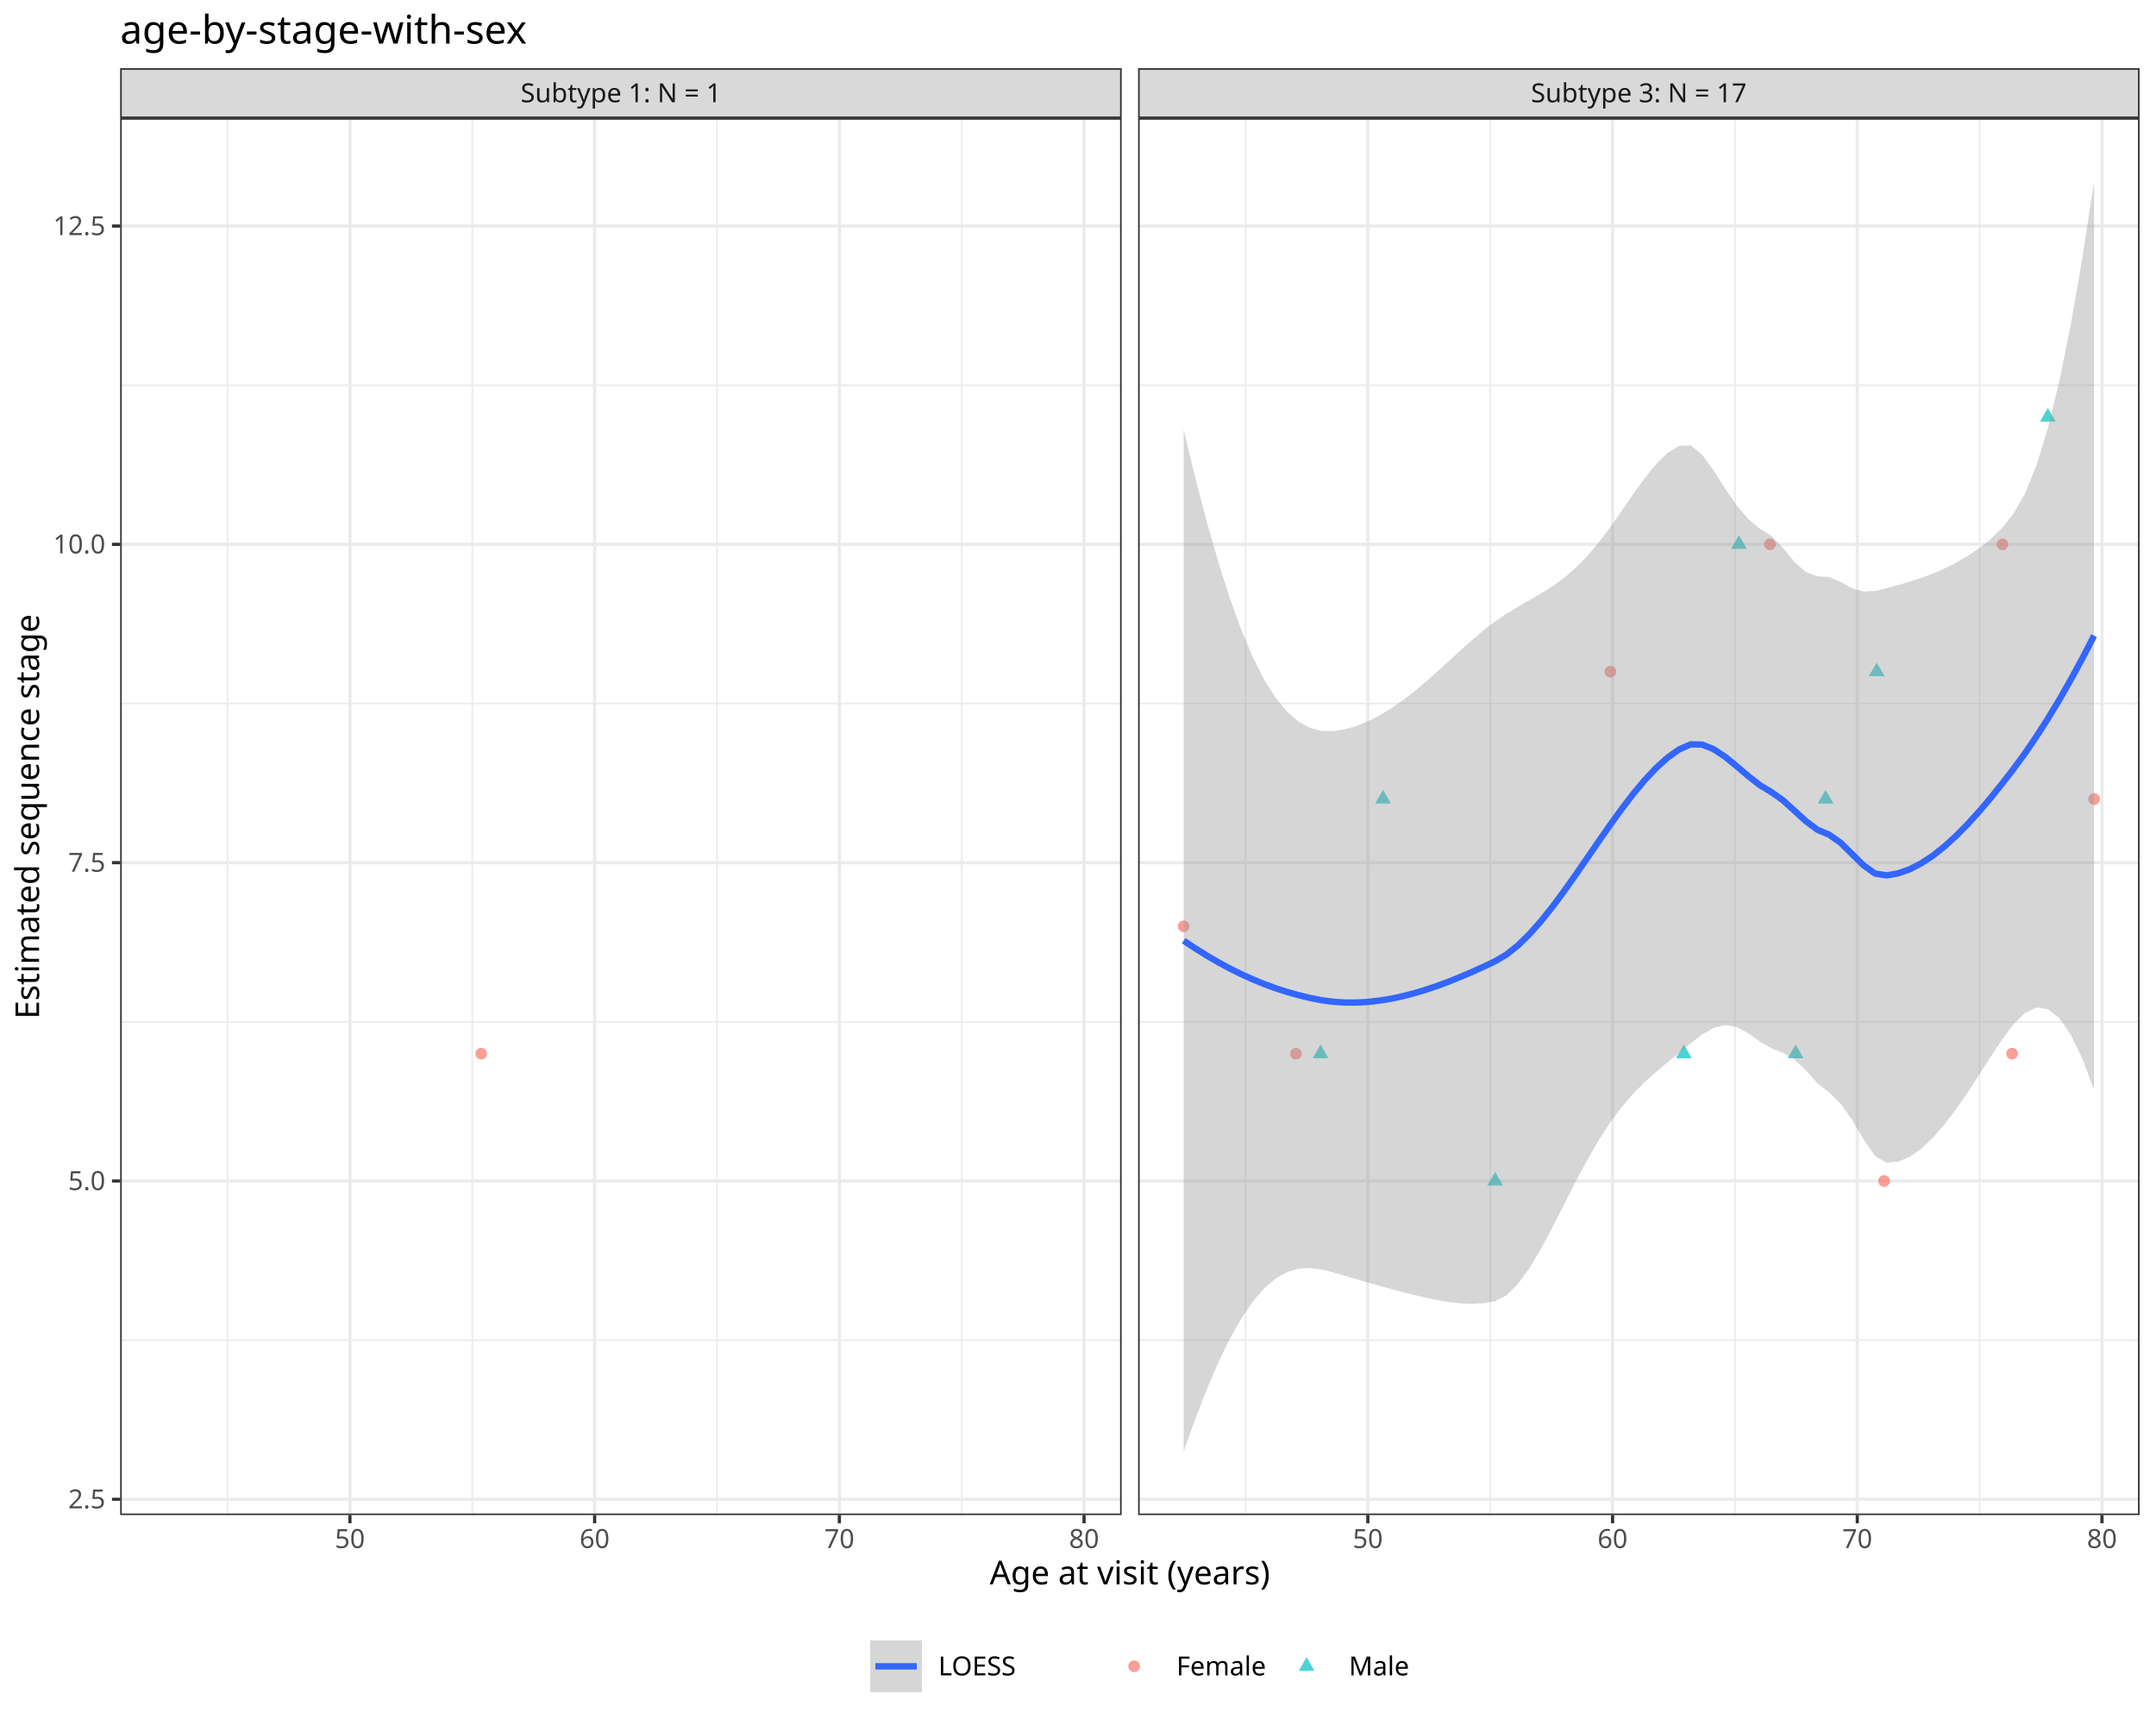
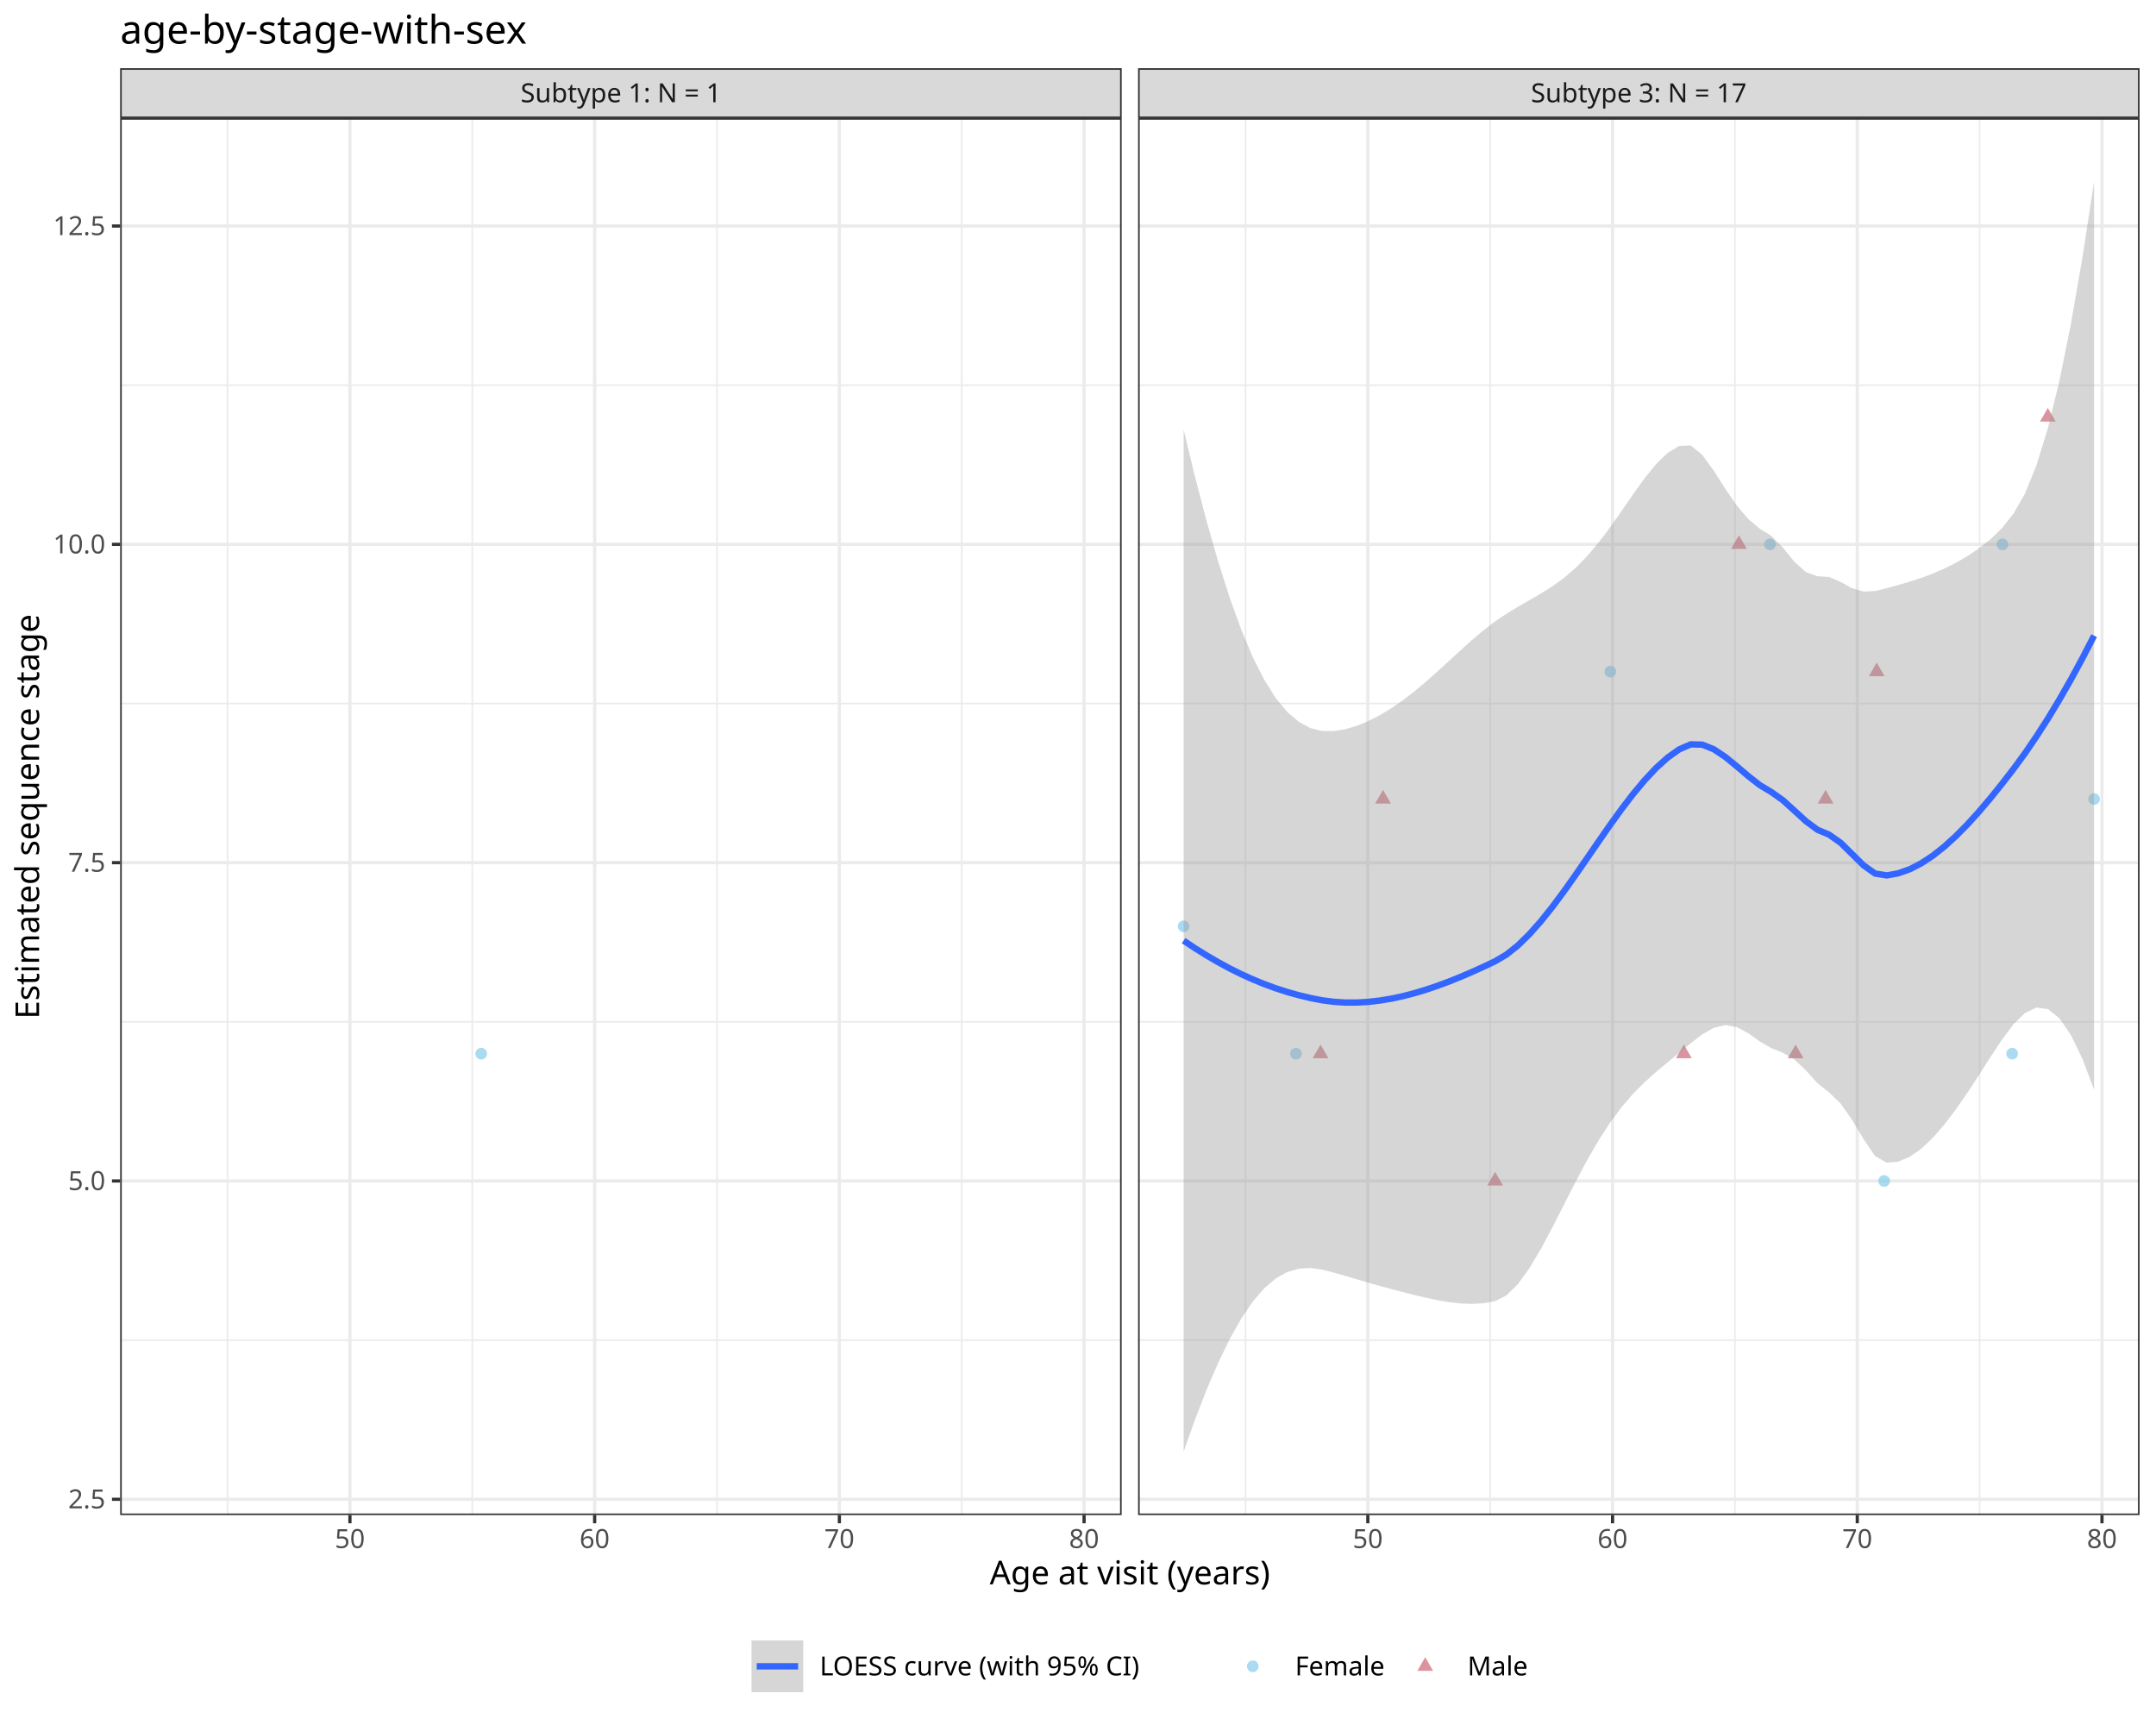
<svg xmlns="http://www.w3.org/2000/svg" class="svglite" data-engine-version="2.0" width="720.00pt" height="576.00pt" viewBox="0 0 720.00 576.00">
  <defs>
    <style type="text/css">
    .svglite line, .svglite polyline, .svglite polygon, .svglite path, .svglite rect, .svglite circle {
      fill: none;
      stroke: #000000;
      stroke-linecap: round;
      stroke-linejoin: round;
      stroke-miterlimit: 10.00;
    }
  </style>
  </defs>
  <rect width="100%" height="100%" style="stroke: none; fill: #FFFFFF;" />
  <defs>
    <clipPath id="cpMC4wMHw3MjAuMDB8MC4wMHw1NzYuMDA=">
      <rect x="0.00" y="0.00" width="720.00" height="576.00" />
    </clipPath>
  </defs>
  <g clip-path="url(#cpMC4wMHw3MjAuMDB8MC4wMHw1NzYuMDA=)">
    <rect x="0.00" y="0.00" width="720.00" height="576.00" style="stroke-width: 1.07; stroke: #FFFFFF; fill: #FFFFFF;" />
  </g>
  <defs>
    <clipPath id="cpNDAuMTN8Mzc0LjU5fDM5LjQzfDUwNS45MQ==">
      <rect x="40.13" y="39.43" width="334.45" height="466.48" />
    </clipPath>
  </defs>
  <g clip-path="url(#cpNDAuMTN8Mzc0LjU5fDM5LjQzfDUwNS45MQ==)">
    <rect x="40.13" y="39.43" width="334.45" height="466.48" style="stroke-width: 1.07; stroke: none; fill: #FFFFFF;" />
    <polyline points="40.13,447.49 374.59,447.49 " style="stroke-width: 0.53; stroke: #EBEBEB; stroke-linecap: butt;" />
    <polyline points="40.13,341.20 374.59,341.20 " style="stroke-width: 0.53; stroke: #EBEBEB; stroke-linecap: butt;" />
    <polyline points="40.13,234.91 374.59,234.91 " style="stroke-width: 0.53; stroke: #EBEBEB; stroke-linecap: butt;" />
    <polyline points="40.13,128.62 374.59,128.62 " style="stroke-width: 0.53; stroke: #EBEBEB; stroke-linecap: butt;" />
    <polyline points="76.00,505.91 76.00,39.43 " style="stroke-width: 0.53; stroke: #EBEBEB; stroke-linecap: butt;" />
    <polyline points="157.72,505.91 157.72,39.43 " style="stroke-width: 0.53; stroke: #EBEBEB; stroke-linecap: butt;" />
    <polyline points="239.45,505.91 239.45,39.43 " style="stroke-width: 0.53; stroke: #EBEBEB; stroke-linecap: butt;" />
    <polyline points="321.17,505.91 321.17,39.43 " style="stroke-width: 0.53; stroke: #EBEBEB; stroke-linecap: butt;" />
    <polyline points="40.13,500.63 374.59,500.63 " style="stroke-width: 1.07; stroke: #EBEBEB; stroke-linecap: butt;" />
    <polyline points="40.13,394.34 374.59,394.34 " style="stroke-width: 1.07; stroke: #EBEBEB; stroke-linecap: butt;" />
    <polyline points="40.13,288.06 374.59,288.06 " style="stroke-width: 1.07; stroke: #EBEBEB; stroke-linecap: butt;" />
    <polyline points="40.13,181.77 374.59,181.77 " style="stroke-width: 1.07; stroke: #EBEBEB; stroke-linecap: butt;" />
    <polyline points="40.13,75.48 374.59,75.48 " style="stroke-width: 1.07; stroke: #EBEBEB; stroke-linecap: butt;" />
    <polyline points="116.86,505.91 116.86,39.43 " style="stroke-width: 1.07; stroke: #EBEBEB; stroke-linecap: butt;" />
    <polyline points="198.58,505.91 198.58,39.43 " style="stroke-width: 1.07; stroke: #EBEBEB; stroke-linecap: butt;" />
    <polyline points="280.31,505.91 280.31,39.43 " style="stroke-width: 1.07; stroke: #EBEBEB; stroke-linecap: butt;" />
    <polyline points="362.03,505.91 362.03,39.43 " style="stroke-width: 1.07; stroke: #EBEBEB; stroke-linecap: butt;" />
-     <circle cx="160.70" cy="351.83" r="1.95" style="stroke-width: 0.71; stroke: none; fill: #F8766D; fill-opacity: 0.70;" />
+     <circle cx="160.70" cy="351.83" r="1.95" style="stroke-width: 0.71; stroke: none; fill: #88CCEE; fill-opacity: 0.70;" />
    <rect x="40.13" y="39.43" width="334.45" height="466.48" style="stroke-width: 1.07; stroke: #333333;" />
  </g>
  <g clip-path="url(#cpMC4wMHw3MjAuMDB8MC4wMHw1NzYuMDA=)">
</g>
  <defs>
    <clipPath id="cpMzgwLjA3fDcxNC41MnwzOS40M3w1MDUuOTE=">
      <rect x="380.07" y="39.43" width="334.45" height="466.48" />
    </clipPath>
  </defs>
  <g clip-path="url(#cpMzgwLjA3fDcxNC41MnwzOS40M3w1MDUuOTE=)">
    <rect x="380.07" y="39.43" width="334.45" height="466.48" style="stroke-width: 1.07; stroke: none; fill: #FFFFFF;" />
    <polyline points="380.07,447.49 714.52,447.49 " style="stroke-width: 0.53; stroke: #EBEBEB; stroke-linecap: butt;" />
    <polyline points="380.07,341.20 714.52,341.20 " style="stroke-width: 0.53; stroke: #EBEBEB; stroke-linecap: butt;" />
    <polyline points="380.07,234.91 714.52,234.91 " style="stroke-width: 0.53; stroke: #EBEBEB; stroke-linecap: butt;" />
    <polyline points="380.07,128.62 714.52,128.62 " style="stroke-width: 0.53; stroke: #EBEBEB; stroke-linecap: butt;" />
    <polyline points="415.93,505.91 415.93,39.43 " style="stroke-width: 0.53; stroke: #EBEBEB; stroke-linecap: butt;" />
    <polyline points="497.66,505.91 497.66,39.43 " style="stroke-width: 0.53; stroke: #EBEBEB; stroke-linecap: butt;" />
    <polyline points="579.38,505.91 579.38,39.43 " style="stroke-width: 0.53; stroke: #EBEBEB; stroke-linecap: butt;" />
    <polyline points="661.10,505.91 661.10,39.43 " style="stroke-width: 0.53; stroke: #EBEBEB; stroke-linecap: butt;" />
    <polyline points="380.07,500.63 714.52,500.63 " style="stroke-width: 1.07; stroke: #EBEBEB; stroke-linecap: butt;" />
    <polyline points="380.07,394.34 714.52,394.34 " style="stroke-width: 1.07; stroke: #EBEBEB; stroke-linecap: butt;" />
    <polyline points="380.07,288.06 714.52,288.06 " style="stroke-width: 1.07; stroke: #EBEBEB; stroke-linecap: butt;" />
    <polyline points="380.07,181.77 714.52,181.77 " style="stroke-width: 1.07; stroke: #EBEBEB; stroke-linecap: butt;" />
    <polyline points="380.07,75.48 714.52,75.48 " style="stroke-width: 1.07; stroke: #EBEBEB; stroke-linecap: butt;" />
    <polyline points="456.79,505.91 456.79,39.43 " style="stroke-width: 1.07; stroke: #EBEBEB; stroke-linecap: butt;" />
    <polyline points="538.52,505.91 538.52,39.43 " style="stroke-width: 1.07; stroke: #EBEBEB; stroke-linecap: butt;" />
    <polyline points="620.24,505.91 620.24,39.43 " style="stroke-width: 1.07; stroke: #EBEBEB; stroke-linecap: butt;" />
    <polyline points="701.96,505.91 701.96,39.43 " style="stroke-width: 1.07; stroke: #EBEBEB; stroke-linecap: butt;" />
-     <polygon points="461.86,263.76 464.50,268.32 459.23,268.32 " style="stroke-width: 0.71; stroke: none; fill: #00BFC4; fill-opacity: 0.70;" />
-     <polygon points="562.33,348.79 564.97,353.35 559.70,353.35 " style="stroke-width: 0.71; stroke: none; fill: #00BFC4; fill-opacity: 0.70;" />
-     <circle cx="671.96" cy="351.83" r="1.95" style="stroke-width: 0.71; stroke: none; fill: #F8766D; fill-opacity: 0.70;" />
-     <polygon points="441.00,348.79 443.63,353.35 438.37,353.35 " style="stroke-width: 0.71; stroke: none; fill: #00BFC4; fill-opacity: 0.70;" />
-     <circle cx="668.75" cy="181.77" r="1.95" style="stroke-width: 0.71; stroke: none; fill: #F8766D; fill-opacity: 0.70;" />
-     <polygon points="683.88,136.21 686.51,140.77 681.25,140.77 " style="stroke-width: 0.71; stroke: none; fill: #00BFC4; fill-opacity: 0.70;" />
-     <circle cx="591.08" cy="181.77" r="1.95" style="stroke-width: 0.71; stroke: none; fill: #F8766D; fill-opacity: 0.70;" />
-     <polygon points="580.72,178.73 583.36,183.29 578.09,183.29 " style="stroke-width: 0.71; stroke: none; fill: #00BFC4; fill-opacity: 0.70;" />
-     <circle cx="395.27" cy="309.31" r="1.95" style="stroke-width: 0.71; stroke: none; fill: #F8766D; fill-opacity: 0.70;" />
-     <circle cx="432.79" cy="351.83" r="1.95" style="stroke-width: 0.71; stroke: none; fill: #F8766D; fill-opacity: 0.70;" />
-     <polygon points="599.65,348.79 602.29,353.35 597.02,353.35 " style="stroke-width: 0.71; stroke: none; fill: #00BFC4; fill-opacity: 0.70;" />
-     <polygon points="626.73,221.24 629.36,225.80 624.09,225.80 " style="stroke-width: 0.71; stroke: none; fill: #00BFC4; fill-opacity: 0.70;" />
-     <circle cx="537.77" cy="224.28" r="1.95" style="stroke-width: 0.71; stroke: none; fill: #F8766D; fill-opacity: 0.70;" />
-     <polygon points="609.66,263.76 612.29,268.32 607.02,268.32 " style="stroke-width: 0.71; stroke: none; fill: #00BFC4; fill-opacity: 0.70;" />
-     <circle cx="699.32" cy="266.80" r="1.95" style="stroke-width: 0.71; stroke: none; fill: #F8766D; fill-opacity: 0.70;" />
-     <polygon points="499.30,391.30 501.93,395.86 496.67,395.86 " style="stroke-width: 0.71; stroke: none; fill: #00BFC4; fill-opacity: 0.70;" />
-     <circle cx="629.21" cy="394.34" r="1.95" style="stroke-width: 0.71; stroke: none; fill: #F8766D; fill-opacity: 0.70;" />
+     <polygon points="461.86,263.76 464.50,268.32 459.23,268.32 " style="stroke-width: 0.71; stroke: none; fill: #CC6677; fill-opacity: 0.70;" />
+     <polygon points="562.33,348.79 564.97,353.35 559.70,353.35 " style="stroke-width: 0.71; stroke: none; fill: #CC6677; fill-opacity: 0.70;" />
+     <circle cx="671.96" cy="351.83" r="1.95" style="stroke-width: 0.71; stroke: none; fill: #88CCEE; fill-opacity: 0.70;" />
+     <polygon points="441.00,348.79 443.63,353.35 438.37,353.35 " style="stroke-width: 0.71; stroke: none; fill: #CC6677; fill-opacity: 0.70;" />
+     <circle cx="668.75" cy="181.77" r="1.95" style="stroke-width: 0.71; stroke: none; fill: #88CCEE; fill-opacity: 0.70;" />
+     <polygon points="683.88,136.21 686.51,140.77 681.25,140.77 " style="stroke-width: 0.71; stroke: none; fill: #CC6677; fill-opacity: 0.70;" />
+     <circle cx="591.08" cy="181.77" r="1.95" style="stroke-width: 0.71; stroke: none; fill: #88CCEE; fill-opacity: 0.70;" />
+     <polygon points="580.72,178.73 583.36,183.29 578.09,183.29 " style="stroke-width: 0.71; stroke: none; fill: #CC6677; fill-opacity: 0.70;" />
+     <circle cx="395.27" cy="309.31" r="1.95" style="stroke-width: 0.71; stroke: none; fill: #88CCEE; fill-opacity: 0.70;" />
+     <circle cx="432.79" cy="351.83" r="1.95" style="stroke-width: 0.71; stroke: none; fill: #88CCEE; fill-opacity: 0.70;" />
+     <polygon points="599.65,348.79 602.29,353.35 597.02,353.35 " style="stroke-width: 0.71; stroke: none; fill: #CC6677; fill-opacity: 0.70;" />
+     <polygon points="626.73,221.24 629.36,225.80 624.09,225.80 " style="stroke-width: 0.71; stroke: none; fill: #CC6677; fill-opacity: 0.70;" />
+     <circle cx="537.77" cy="224.28" r="1.95" style="stroke-width: 0.71; stroke: none; fill: #88CCEE; fill-opacity: 0.70;" />
+     <polygon points="609.66,263.76 612.29,268.32 607.02,268.32 " style="stroke-width: 0.71; stroke: none; fill: #CC6677; fill-opacity: 0.70;" />
+     <circle cx="699.32" cy="266.80" r="1.95" style="stroke-width: 0.71; stroke: none; fill: #88CCEE; fill-opacity: 0.70;" />
+     <polygon points="499.30,391.30 501.93,395.86 496.67,395.86 " style="stroke-width: 0.71; stroke: none; fill: #CC6677; fill-opacity: 0.70;" />
+     <circle cx="629.21" cy="394.34" r="1.95" style="stroke-width: 0.71; stroke: none; fill: #88CCEE; fill-opacity: 0.70;" />
    <polygon points="395.27,143.44 399.12,159.38 402.97,174.10 406.82,187.53 410.66,199.60 414.51,210.24 418.36,219.40 422.21,227.03 426.06,233.13 429.91,237.76 433.76,241.02 437.60,243.11 441.45,244.08 445.30,244.12 449.15,243.52 453.00,242.39 456.85,240.83 460.70,238.87 464.55,236.55 468.39,233.89 472.24,230.93 476.09,227.72 479.94,224.31 483.79,220.79 487.64,217.25 491.49,213.79 495.34,210.53 499.18,207.57 503.03,204.98 506.88,202.64 510.73,200.43 514.58,198.20 518.43,195.77 522.28,192.98 526.13,189.68 529.97,185.76 533.82,181.22 537.67,176.13 541.52,170.65 545.37,165.06 549.22,159.70 553.07,154.95 556.92,151.22 560.76,148.90 564.61,148.73 568.46,151.87 572.31,157.16 576.16,163.21 580.01,168.83 583.86,173.32 587.71,176.57 591.55,178.95 595.40,182.87 599.25,187.61 603.10,191.02 606.95,192.43 610.80,192.64 614.65,194.31 618.49,196.42 622.34,197.53 626.19,197.35 630.04,196.41 633.89,195.35 637.74,194.22 641.59,192.98 645.44,191.54 649.28,189.88 653.13,187.95 656.98,185.72 660.83,183.14 664.68,180.10 668.53,176.37 672.38,171.57 676.23,164.84 680.07,155.41 683.92,142.88 687.77,127.06 691.62,107.98 695.47,85.77 699.32,60.64 699.32,363.87 695.47,353.67 691.62,345.66 687.77,340.04 683.92,336.96 680.07,336.43 676.23,338.27 672.38,342.05 668.53,347.19 664.68,353.02 660.83,359.05 656.98,364.95 653.13,370.50 649.28,375.55 645.44,379.96 641.59,383.59 637.74,386.29 633.89,387.89 630.04,388.22 626.19,386.02 622.34,380.39 618.49,373.91 614.65,368.45 610.80,364.75 606.95,361.71 603.10,357.43 599.25,353.78 595.40,351.54 591.55,350.00 587.71,347.78 583.86,345.02 580.01,342.94 576.16,342.28 572.31,343.21 568.46,345.41 564.61,348.37 560.76,351.55 556.92,354.70 553.07,357.91 549.22,361.36 545.37,365.24 541.52,369.71 537.67,374.90 533.82,380.85 529.97,387.51 526.13,394.73 522.28,402.28 518.43,409.84 514.58,417.04 510.73,423.49 506.88,428.80 503.03,432.58 499.18,434.51 495.34,435.18 491.49,435.39 487.64,435.23 483.79,434.78 479.94,434.12 476.09,433.31 472.24,432.40 468.39,431.43 464.55,430.41 460.70,429.36 456.85,428.26 453.00,427.14 449.15,426.00 445.30,424.89 441.45,423.92 437.60,423.39 433.76,423.63 429.91,424.73 426.06,426.88 422.21,430.17 418.36,434.64 414.51,440.31 410.66,447.13 406.82,455.05 402.97,464.01 399.12,473.91 395.27,484.71 " style="stroke-width: 0.00; stroke: none; stroke-linecap: butt; fill: #999999; fill-opacity: 0.40;" />
    <polyline points="395.27,143.44 399.12,159.38 402.97,174.10 406.82,187.53 410.66,199.60 414.51,210.24 418.36,219.40 422.21,227.03 426.06,233.13 429.91,237.76 433.76,241.02 437.60,243.11 441.45,244.08 445.30,244.12 449.15,243.52 453.00,242.39 456.85,240.83 460.70,238.87 464.55,236.55 468.39,233.89 472.24,230.93 476.09,227.72 479.94,224.31 483.79,220.79 487.64,217.25 491.49,213.79 495.34,210.53 499.18,207.57 503.03,204.98 506.88,202.64 510.73,200.43 514.58,198.20 518.43,195.77 522.28,192.98 526.13,189.68 529.97,185.76 533.82,181.22 537.67,176.13 541.52,170.65 545.37,165.06 549.22,159.70 553.07,154.95 556.92,151.22 560.76,148.90 564.61,148.73 568.46,151.87 572.31,157.16 576.16,163.21 580.01,168.83 583.86,173.32 587.71,176.57 591.55,178.95 595.40,182.87 599.25,187.61 603.10,191.02 606.95,192.43 610.80,192.64 614.65,194.31 618.49,196.42 622.34,197.53 626.19,197.35 630.04,196.41 633.89,195.35 637.74,194.22 641.59,192.98 645.44,191.54 649.28,189.88 653.13,187.95 656.98,185.72 660.83,183.14 664.68,180.10 668.53,176.37 672.38,171.57 676.23,164.84 680.07,155.41 683.92,142.88 687.77,127.06 691.62,107.98 695.47,85.77 699.32,60.64 " style="stroke-width: 2.13; stroke: none; stroke-linecap: butt;" />
    <polyline points="699.32,363.87 695.47,353.67 691.62,345.66 687.77,340.04 683.92,336.96 680.07,336.43 676.23,338.27 672.38,342.05 668.53,347.19 664.68,353.02 660.83,359.05 656.98,364.95 653.13,370.50 649.28,375.55 645.44,379.96 641.59,383.59 637.74,386.29 633.89,387.89 630.04,388.22 626.19,386.02 622.34,380.39 618.49,373.91 614.65,368.45 610.80,364.75 606.95,361.71 603.10,357.43 599.25,353.78 595.40,351.54 591.55,350.00 587.71,347.78 583.86,345.02 580.01,342.94 576.16,342.28 572.31,343.21 568.46,345.41 564.61,348.37 560.76,351.55 556.92,354.70 553.07,357.91 549.22,361.36 545.37,365.24 541.52,369.71 537.67,374.90 533.82,380.85 529.97,387.51 526.13,394.73 522.28,402.28 518.43,409.84 514.58,417.04 510.73,423.49 506.88,428.80 503.03,432.58 499.18,434.51 495.34,435.18 491.49,435.39 487.64,435.23 483.79,434.78 479.94,434.12 476.09,433.31 472.24,432.40 468.39,431.43 464.55,430.41 460.70,429.36 456.85,428.26 453.00,427.14 449.15,426.00 445.30,424.89 441.45,423.92 437.60,423.39 433.76,423.63 429.91,424.73 426.06,426.88 422.21,430.17 418.36,434.64 414.51,440.31 410.66,447.13 406.82,455.05 402.97,464.01 399.12,473.91 395.27,484.71 " style="stroke-width: 2.13; stroke: none; stroke-linecap: butt;" />
    <polyline points="395.27,314.08 399.12,316.65 402.97,319.05 406.82,321.29 410.66,323.37 414.51,325.28 418.36,327.02 422.21,328.60 426.06,330.01 429.91,331.25 433.76,332.32 437.60,333.25 441.45,334.00 445.30,334.51 449.15,334.76 453.00,334.77 456.85,334.55 460.70,334.11 464.55,333.48 468.39,332.66 472.24,331.66 476.09,330.51 479.94,329.21 483.79,327.79 487.64,326.24 491.49,324.59 495.34,322.85 499.18,321.04 503.03,318.78 506.88,315.72 510.73,311.96 514.58,307.62 518.43,302.81 522.28,297.63 526.13,292.20 529.97,286.64 533.82,281.04 537.67,275.51 541.52,270.18 545.37,265.15 549.22,260.53 553.07,256.43 556.92,252.96 560.76,250.23 564.61,248.55 568.46,248.64 572.31,250.18 576.16,252.74 580.01,255.88 583.86,259.17 587.71,262.17 591.55,264.48 595.40,267.20 599.25,270.70 603.10,274.22 606.95,277.07 610.80,278.69 614.65,281.38 618.49,285.16 622.34,288.96 626.19,291.69 630.04,292.31 633.89,291.62 637.74,290.26 641.59,288.28 645.44,285.75 649.28,282.72 653.13,279.22 656.98,275.33 660.83,271.09 664.68,266.56 668.53,261.78 672.38,256.81 676.23,251.55 680.07,245.92 683.92,239.92 687.77,233.55 691.62,226.82 695.47,219.72 699.32,212.26 " style="stroke-width: 2.13; stroke: #3366FF; stroke-linecap: butt;" />
    <rect x="380.07" y="39.43" width="334.45" height="466.48" style="stroke-width: 1.07; stroke: #333333;" />
  </g>
  <g clip-path="url(#cpMC4wMHw3MjAuMDB8MC4wMHw1NzYuMDA=)">
</g>
  <defs>
    <clipPath id="cpNDAuMTN8Mzc0LjU5fDIyLjc4fDM5LjQz">
      <rect x="40.13" y="22.78" width="334.45" height="16.65" />
    </clipPath>
  </defs>
  <g clip-path="url(#cpNDAuMTN8Mzc0LjU5fDIyLjc4fDM5LjQz)">
    <rect x="40.13" y="22.78" width="334.45" height="16.65" style="stroke-width: 1.07; stroke: #333333; fill: #D9D9D9;" />
    <text x="207.36" y="34.14" text-anchor="middle" style="font-size: 8.80px; fill: #1A1A1A; font-family: sans;" textLength="65.81px" lengthAdjust="spacingAndGlyphs">Subtype 1: N = 1</text>
  </g>
  <g clip-path="url(#cpMC4wMHw3MjAuMDB8MC4wMHw1NzYuMDA=)">
</g>
  <defs>
    <clipPath id="cpMzgwLjA3fDcxNC41MnwyMi43OHwzOS40Mw==">
      <rect x="380.07" y="22.78" width="334.45" height="16.65" />
    </clipPath>
  </defs>
  <g clip-path="url(#cpMzgwLjA3fDcxNC41MnwyMi43OHwzOS40Mw==)">
    <rect x="380.07" y="22.78" width="334.45" height="16.65" style="stroke-width: 1.07; stroke: #333333; fill: #D9D9D9;" />
    <text x="547.29" y="34.14" text-anchor="middle" style="font-size: 8.80px; fill: #1A1A1A; font-family: sans;" textLength="70.70px" lengthAdjust="spacingAndGlyphs">Subtype 3: N = 17</text>
  </g>
  <g clip-path="url(#cpMC4wMHw3MjAuMDB8MC4wMHw1NzYuMDA=)">
    <polyline points="116.86,508.65 116.86,505.91 " style="stroke-width: 1.07; stroke: #333333; stroke-linecap: butt;" />
    <polyline points="198.58,508.65 198.58,505.91 " style="stroke-width: 1.07; stroke: #333333; stroke-linecap: butt;" />
    <polyline points="280.31,508.65 280.31,505.91 " style="stroke-width: 1.07; stroke: #333333; stroke-linecap: butt;" />
    <polyline points="362.03,508.65 362.03,505.91 " style="stroke-width: 1.07; stroke: #333333; stroke-linecap: butt;" />
    <text x="116.86" y="516.90" text-anchor="middle" style="font-size: 8.80px; fill: #4D4D4D; font-family: sans;" textLength="9.79px" lengthAdjust="spacingAndGlyphs">50</text>
    <text x="198.58" y="516.90" text-anchor="middle" style="font-size: 8.80px; fill: #4D4D4D; font-family: sans;" textLength="9.79px" lengthAdjust="spacingAndGlyphs">60</text>
    <text x="280.31" y="516.90" text-anchor="middle" style="font-size: 8.80px; fill: #4D4D4D; font-family: sans;" textLength="9.79px" lengthAdjust="spacingAndGlyphs">70</text>
    <text x="362.03" y="516.90" text-anchor="middle" style="font-size: 8.80px; fill: #4D4D4D; font-family: sans;" textLength="9.79px" lengthAdjust="spacingAndGlyphs">80</text>
    <polyline points="456.79,508.65 456.79,505.91 " style="stroke-width: 1.07; stroke: #333333; stroke-linecap: butt;" />
    <polyline points="538.52,508.65 538.52,505.91 " style="stroke-width: 1.07; stroke: #333333; stroke-linecap: butt;" />
    <polyline points="620.24,508.65 620.24,505.91 " style="stroke-width: 1.07; stroke: #333333; stroke-linecap: butt;" />
    <polyline points="701.96,508.65 701.96,505.91 " style="stroke-width: 1.07; stroke: #333333; stroke-linecap: butt;" />
    <text x="456.79" y="516.90" text-anchor="middle" style="font-size: 8.80px; fill: #4D4D4D; font-family: sans;" textLength="9.79px" lengthAdjust="spacingAndGlyphs">50</text>
    <text x="538.52" y="516.90" text-anchor="middle" style="font-size: 8.80px; fill: #4D4D4D; font-family: sans;" textLength="9.79px" lengthAdjust="spacingAndGlyphs">60</text>
    <text x="620.24" y="516.90" text-anchor="middle" style="font-size: 8.80px; fill: #4D4D4D; font-family: sans;" textLength="9.79px" lengthAdjust="spacingAndGlyphs">70</text>
    <text x="701.96" y="516.90" text-anchor="middle" style="font-size: 8.80px; fill: #4D4D4D; font-family: sans;" textLength="9.79px" lengthAdjust="spacingAndGlyphs">80</text>
    <text x="35.20" y="503.66" text-anchor="end" style="font-size: 8.80px; fill: #4D4D4D; font-family: sans;" textLength="12.23px" lengthAdjust="spacingAndGlyphs">2.5</text>
    <text x="35.20" y="397.37" text-anchor="end" style="font-size: 8.80px; fill: #4D4D4D; font-family: sans;" textLength="12.23px" lengthAdjust="spacingAndGlyphs">5.0</text>
    <text x="35.20" y="291.08" text-anchor="end" style="font-size: 8.80px; fill: #4D4D4D; font-family: sans;" textLength="12.23px" lengthAdjust="spacingAndGlyphs">7.5</text>
    <text x="35.20" y="184.79" text-anchor="end" style="font-size: 8.80px; fill: #4D4D4D; font-family: sans;" textLength="17.13px" lengthAdjust="spacingAndGlyphs">10.0</text>
    <text x="35.20" y="78.51" text-anchor="end" style="font-size: 8.80px; fill: #4D4D4D; font-family: sans;" textLength="17.13px" lengthAdjust="spacingAndGlyphs">12.5</text>
    <polyline points="37.39,500.63 40.13,500.63 " style="stroke-width: 1.07; stroke: #333333; stroke-linecap: butt;" />
    <polyline points="37.39,394.34 40.13,394.34 " style="stroke-width: 1.07; stroke: #333333; stroke-linecap: butt;" />
    <polyline points="37.39,288.06 40.13,288.06 " style="stroke-width: 1.07; stroke: #333333; stroke-linecap: butt;" />
    <polyline points="37.39,181.77 40.13,181.77 " style="stroke-width: 1.07; stroke: #333333; stroke-linecap: butt;" />
    <polyline points="37.39,75.48 40.13,75.48 " style="stroke-width: 1.07; stroke: #333333; stroke-linecap: butt;" />
    <text x="377.33" y="529.04" text-anchor="middle" style="font-size: 11.00px; font-family: sans;" textLength="91.10px" lengthAdjust="spacingAndGlyphs">Age at visit (years)</text>
    <text transform="translate(13.05,272.67) rotate(-90)" text-anchor="middle" style="font-size: 11.00px; font-family: sans;" textLength="129.66px" lengthAdjust="spacingAndGlyphs">Estimated sequence stage</text>
-     <rect x="279.64" y="542.28" width="68.55" height="28.24" style="stroke-width: 1.07; stroke: none; fill: #FFFFFF;" />
-     <rect x="290.60" y="547.76" width="17.28" height="17.28" style="stroke-width: 1.07; stroke: none; fill: #FFFFFF;" />
-     <rect x="290.60" y="547.76" width="17.28" height="17.28" style="stroke-width: 0.75; stroke: none; fill: #999999; fill-opacity: 0.40;" />
-     <line x1="292.33" y1="556.40" x2="306.15" y2="556.40" style="stroke-width: 2.13; stroke: #3366FF; stroke-linecap: butt;" />
-     <text x="313.36" y="559.43" style="font-size: 8.80px; font-family: sans;" textLength="29.36px" lengthAdjust="spacingAndGlyphs">LOESS</text>
-     <rect x="359.15" y="542.28" width="115.86" height="28.24" style="stroke-width: 1.07; stroke: none; fill: #FFFFFF;" />
-     <rect x="370.11" y="547.76" width="17.28" height="17.28" style="stroke-width: 1.07; stroke: none; fill: #FFFFFF;" />
-     <circle cx="378.75" cy="556.40" r="1.95" style="stroke-width: 0.71; stroke: none; fill: #F8766D; fill-opacity: 0.70;" />
-     <rect x="427.70" y="547.76" width="17.28" height="17.28" style="stroke-width: 1.07; stroke: none; fill: #FFFFFF;" />
-     <polygon points="436.34,553.36 438.97,557.92 433.71,557.92 " style="stroke-width: 0.71; stroke: none; fill: #00BFC4; fill-opacity: 0.70;" />
-     <text x="392.87" y="559.43" style="font-size: 8.80px; font-family: sans;" textLength="29.35px" lengthAdjust="spacingAndGlyphs">Female</text>
-     <text x="450.46" y="559.43" style="font-size: 8.80px; font-family: sans;" textLength="19.08px" lengthAdjust="spacingAndGlyphs">Male</text>
+     <rect x="240.02" y="542.28" width="147.79" height="28.24" style="stroke-width: 1.07; stroke: none; fill: #FFFFFF;" />
+     <rect x="250.98" y="547.76" width="17.28" height="17.28" style="stroke-width: 1.07; stroke: none; fill: #FFFFFF;" />
+     <rect x="250.98" y="547.76" width="17.28" height="17.28" style="stroke-width: 0.75; stroke: none; fill: #999999; fill-opacity: 0.40;" />
+     <line x1="252.71" y1="556.40" x2="266.54" y2="556.40" style="stroke-width: 2.13; stroke: #3366FF; stroke-linecap: butt;" />
+     <text x="273.74" y="559.43" style="font-size: 8.80px; font-family: sans;" textLength="108.59px" lengthAdjust="spacingAndGlyphs">LOESS curve (with 95% CI)</text>
+     <rect x="398.77" y="542.28" width="115.86" height="28.24" style="stroke-width: 1.07; stroke: none; fill: #FFFFFF;" />
+     <rect x="409.73" y="547.76" width="17.28" height="17.28" style="stroke-width: 1.07; stroke: none; fill: #FFFFFF;" />
+     <circle cx="418.37" cy="556.40" r="1.95" style="stroke-width: 0.71; stroke: none; fill: #88CCEE; fill-opacity: 0.70;" />
+     <rect x="467.31" y="547.76" width="17.28" height="17.28" style="stroke-width: 1.07; stroke: none; fill: #FFFFFF;" />
+     <polygon points="475.95,553.36 478.59,557.92 473.32,557.92 " style="stroke-width: 0.71; stroke: none; fill: #CC6677; fill-opacity: 0.70;" />
+     <text x="432.49" y="559.43" style="font-size: 8.80px; font-family: sans;" textLength="29.35px" lengthAdjust="spacingAndGlyphs">Female</text>
+     <text x="490.07" y="559.43" style="font-size: 8.80px; font-family: sans;" textLength="19.08px" lengthAdjust="spacingAndGlyphs">Male</text>
    <text x="40.13" y="14.56" style="font-size: 13.20px; font-family: sans;" textLength="129.88px" lengthAdjust="spacingAndGlyphs">age-by-stage-with-sex</text>
  </g>
</svg>
